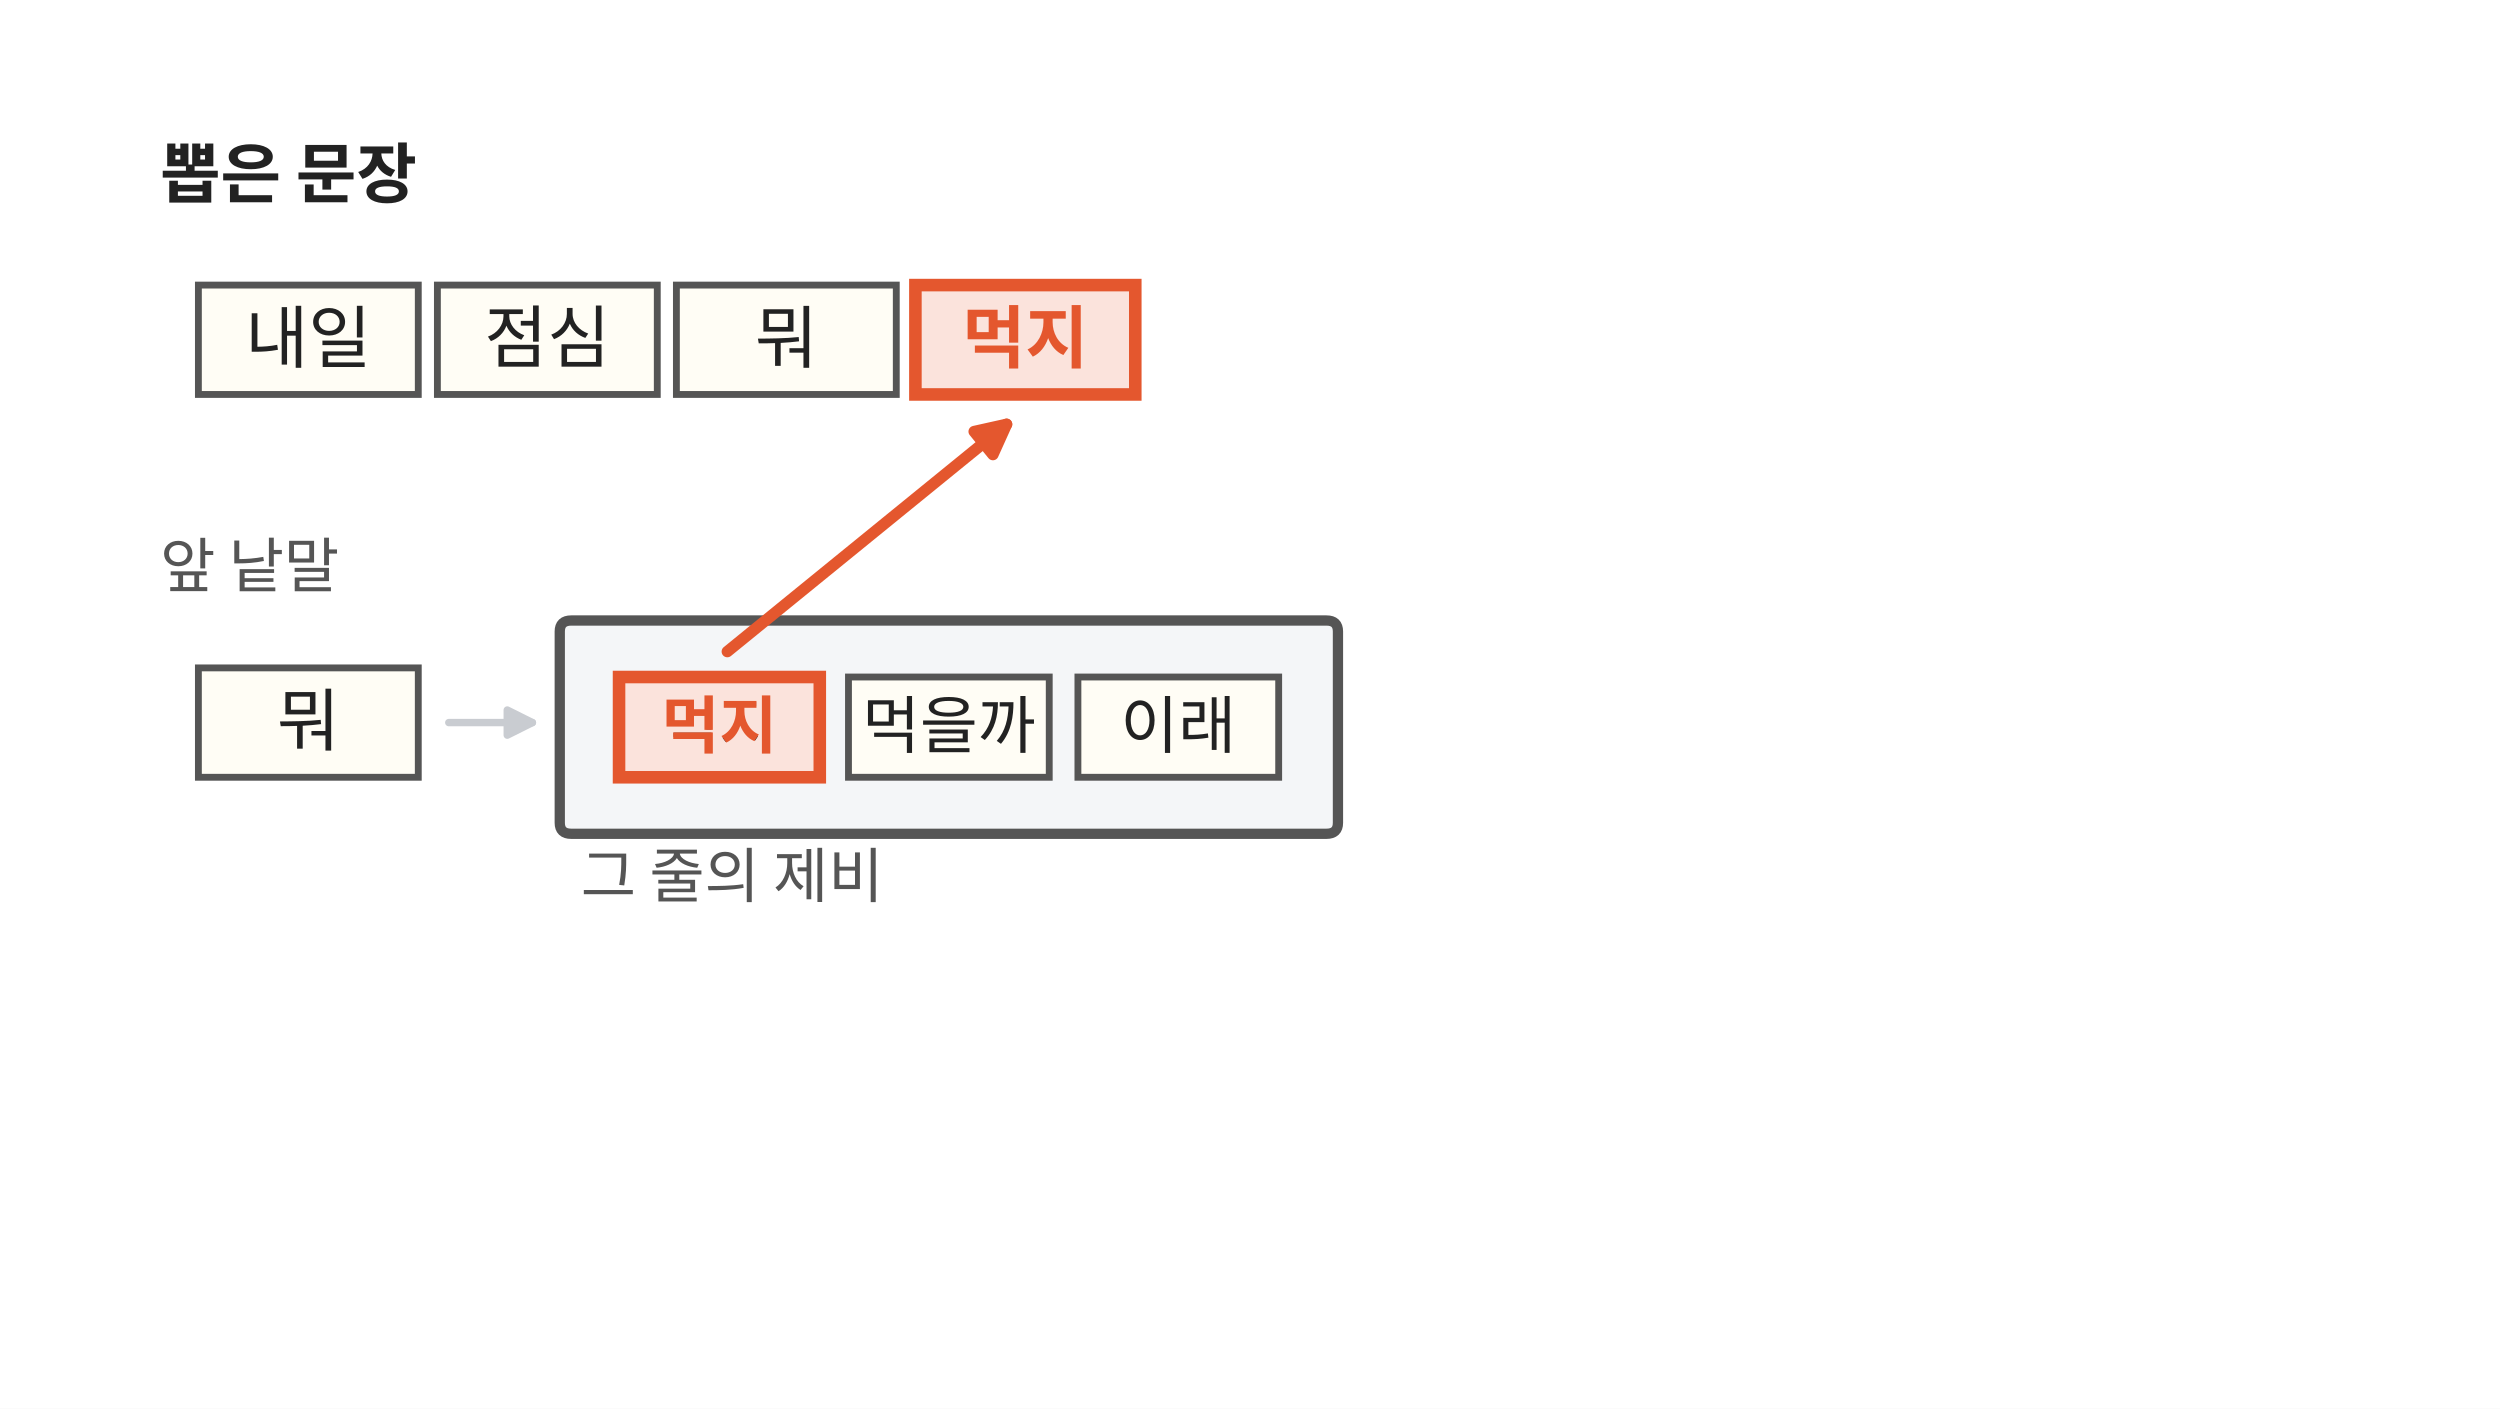
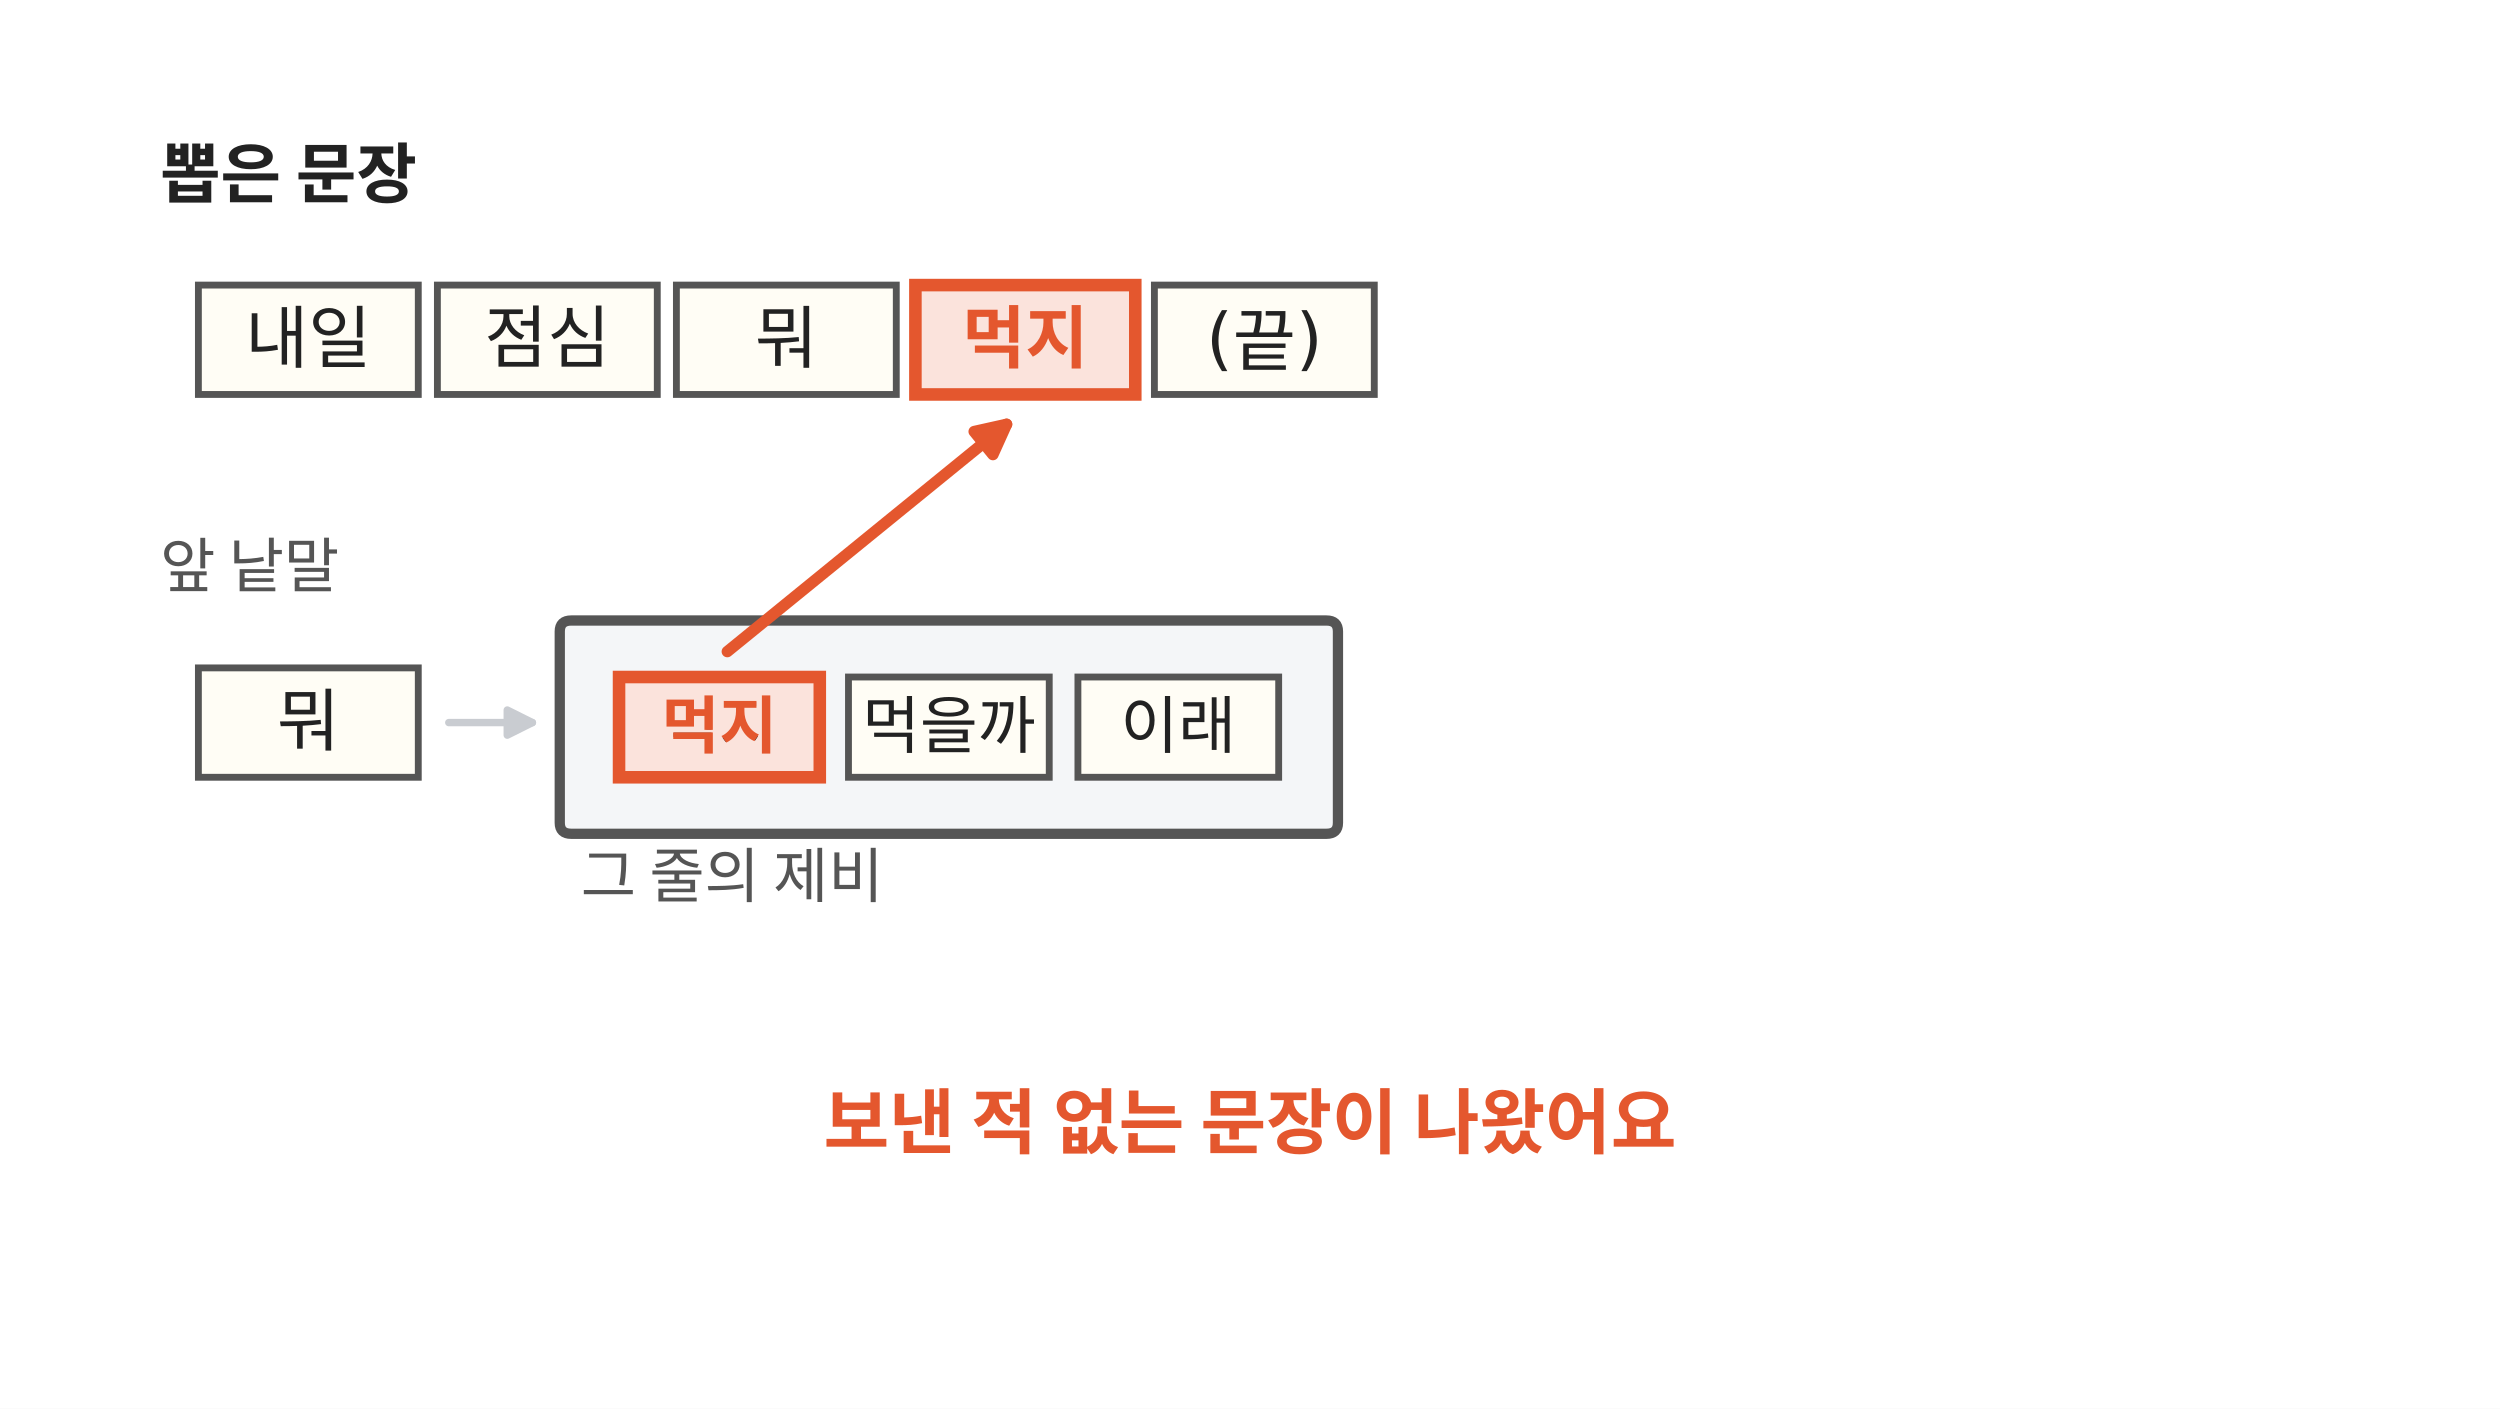
<svg xmlns="http://www.w3.org/2000/svg" width="437.76pt" height="246.672pt" viewBox="0 0 437.76 246.672" version="1.1">
  <defs>
    <style type="text/css">*{stroke-linejoin: round; stroke-linecap: butt}</style>
  </defs>
  <g id="figure_1">
    <g id="patch_1">
      <path d="M 0 246.672  L 437.76 246.672  L 437.76 0  L 0 0  z " style="fill: #ffffff" />
    </g>
    <g id="axes_1">
      <g id="patch_2">
-         <path d="M 18 228.672  L 419.76 228.672  L 419.76 18  L 18 18  L 18 228.672  z " clip-path="url(#p2fee930570)" style="fill: none" />
+         <path d="M 18 228.672  L 419.76 228.672  L 419.76 18  L 18 18  L 18 228.672  z " clip-path="url(#pdf826317e9)" style="fill: none" />
      </g>
      <g id="patch_3">
-         <path d="M 34.74 69.072  L 73.242 69.072  L 73.242 49.92  L 34.74 49.92  z " clip-path="url(#p2fee930570)" style="fill: #fffdf5; stroke: #555555; stroke-width: 1.2; stroke-linejoin: miter" />
+         <path d="M 34.74 69.072  L 73.242 69.072  L 73.242 49.92  L 34.74 49.92  z " clip-path="url(#pdf826317e9)" style="fill: #fffdf5; stroke: #555555; stroke-width: 1.2; stroke-linejoin: miter" />
      </g>
      <g id="patch_4">
-         <path d="M 76.59 69.072  L 115.092 69.072  L 115.092 49.92  L 76.59 49.92  z " clip-path="url(#p2fee930570)" style="fill: #fffdf5; stroke: #555555; stroke-width: 1.2; stroke-linejoin: miter" />
+         <path d="M 76.59 69.072  L 115.092 69.072  L 115.092 49.92  L 76.59 49.92  z " clip-path="url(#pdf826317e9)" style="fill: #fffdf5; stroke: #555555; stroke-width: 1.2; stroke-linejoin: miter" />
      </g>
      <g id="patch_5">
-         <path d="M 118.44 69.072  L 156.942 69.072  L 156.942 49.92  L 118.44 49.92  z " clip-path="url(#p2fee930570)" style="fill: #fffdf5; stroke: #555555; stroke-width: 1.2; stroke-linejoin: miter" />
+         <path d="M 118.44 69.072  L 156.942 69.072  L 156.942 49.92  L 118.44 49.92  z " clip-path="url(#pdf826317e9)" style="fill: #fffdf5; stroke: #555555; stroke-width: 1.2; stroke-linejoin: miter" />
      </g>
      <g id="patch_6">
-         <path d="M 160.29 69.072  L 198.792 69.072  L 198.792 49.92  L 160.29 49.92  z " clip-path="url(#p2fee930570)" style="fill: #fbe3dc; stroke: #e4572e; stroke-width: 2.2; stroke-linejoin: miter" />
+         <path d="M 160.29 69.072  L 198.792 69.072  L 198.792 49.92  L 160.29 49.92  z " clip-path="url(#pdf826317e9)" style="fill: #fbe3dc; stroke: #e4572e; stroke-width: 2.2; stroke-linejoin: miter" />
      </g>
      <g id="patch_7">
-         <path d="M 34.74 136.104  L 73.242 136.104  L 73.242 116.952  L 34.74 116.952  z " clip-path="url(#p2fee930570)" style="fill: #fffdf5; stroke: #555555; stroke-width: 1.2; stroke-linejoin: miter" />
+         <path d="M 202.14 69.072  L 240.642 69.072  L 240.642 49.92  L 202.14 49.92  z " clip-path="url(#pdf826317e9)" style="fill: #fffdf5; stroke: #555555; stroke-width: 1.2; stroke-linejoin: miter" />
      </g>
      <g id="patch_8">
-         <path d="M 78.586 126.528  Q 86.632 126.528 93.224 126.528  " clip-path="url(#p2fee930570)" style="fill: none; stroke: #c9ccd1; stroke-width: 1.3; stroke-linecap: round" />
-         <path d="M 88.824 124.328  L 93.224 126.528  L 88.824 128.728  z " clip-path="url(#p2fee930570)" style="fill: #c9ccd1; stroke: #c9ccd1; stroke-width: 1.3; stroke-linecap: round" />
+         <path d="M 34.74 136.104  L 73.242 136.104  L 73.242 116.952  L 34.74 116.952  z " clip-path="url(#pdf826317e9)" style="fill: #fffdf5; stroke: #555555; stroke-width: 1.2; stroke-linejoin: miter" />
      </g>
      <g id="patch_9">
-         <path d="M 100.026 145.999  L 232.272 145.999  Q 234.281 145.999 234.281 144.084  L 234.281 110.568  Q 234.281 108.653 232.272 108.653  L 100.026 108.653  Q 98.017 108.653 98.017 110.568  L 98.017 144.084  Q 98.017 145.999 100.026 145.999  z " clip-path="url(#p2fee930570)" style="fill: #f4f6f8; stroke: #555555; stroke-width: 1.8; stroke-linejoin: miter" />
+         <path d="M 78.586 126.528  Q 86.632 126.528 93.224 126.528  " clip-path="url(#pdf826317e9)" style="fill: none; stroke: #c9ccd1; stroke-width: 1.3; stroke-linecap: round" />
+         <path d="M 88.824 124.328  L 93.224 126.528  L 88.824 128.728  z " clip-path="url(#pdf826317e9)" style="fill: #c9ccd1; stroke: #c9ccd1; stroke-width: 1.3; stroke-linecap: round" />
      </g>
      <g id="patch_10">
-         <path d="M 108.396 136.104  L 143.55 136.104  L 143.55 118.548  L 108.396 118.548  z " clip-path="url(#p2fee930570)" style="fill: #fffdf5; stroke: #555555; stroke-width: 1.2; stroke-linejoin: miter" />
+         <path d="M 100.026 145.999  L 232.272 145.999  Q 234.281 145.999 234.281 144.084  L 234.281 110.568  Q 234.281 108.653 232.272 108.653  L 100.026 108.653  Q 98.017 108.653 98.017 110.568  L 98.017 144.084  Q 98.017 145.999 100.026 145.999  z " clip-path="url(#pdf826317e9)" style="fill: #f4f6f8; stroke: #555555; stroke-width: 1.8; stroke-linejoin: miter" />
      </g>
      <g id="patch_11">
-         <path d="M 148.572 136.104  L 183.726 136.104  L 183.726 118.548  L 148.572 118.548  z " clip-path="url(#p2fee930570)" style="fill: #fffdf5; stroke: #555555; stroke-width: 1.2; stroke-linejoin: miter" />
+         <path d="M 108.396 136.104  L 143.55 136.104  L 143.55 118.548  L 108.396 118.548  z " clip-path="url(#pdf826317e9)" style="fill: #fffdf5; stroke: #555555; stroke-width: 1.2; stroke-linejoin: miter" />
      </g>
      <g id="patch_12">
-         <path d="M 188.748 136.104  L 223.902 136.104  L 223.902 118.548  L 188.748 118.548  z " clip-path="url(#p2fee930570)" style="fill: #fffdf5; stroke: #555555; stroke-width: 1.2; stroke-linejoin: miter" />
+         <path d="M 148.572 136.104  L 183.726 136.104  L 183.726 118.548  L 148.572 118.548  z " clip-path="url(#pdf826317e9)" style="fill: #fffdf5; stroke: #555555; stroke-width: 1.2; stroke-linejoin: miter" />
      </g>
      <g id="patch_13">
-         <path d="M 108.396 136.104  L 143.55 136.104  L 143.55 118.548  L 108.396 118.548  z " clip-path="url(#p2fee930570)" style="fill: #fbe3dc; stroke: #e4572e; stroke-width: 2.2; stroke-linejoin: miter" />
+         <path d="M 188.748 136.104  L 223.902 136.104  L 223.902 118.548  L 188.748 118.548  z " clip-path="url(#pdf826317e9)" style="fill: #fffdf5; stroke: #555555; stroke-width: 1.2; stroke-linejoin: miter" />
      </g>
      <g id="patch_14">
-         <path d="M 127.357 114.094  Q 152.673 93.491 176.256 74.299  " clip-path="url(#p2fee930570)" style="fill: none; stroke: #e4572e; stroke-width: 2; stroke-linecap: round" />
-         <path d="M 170.581 75.565  L 176.256 74.299  L 173.863 79.598  z " clip-path="url(#p2fee930570)" style="fill: #e4572e; stroke: #e4572e; stroke-width: 2; stroke-linecap: round" />
+         <path d="M 108.396 136.104  L 143.55 136.104  L 143.55 118.548  L 108.396 118.548  z " clip-path="url(#pdf826317e9)" style="fill: #fbe3dc; stroke: #e4572e; stroke-width: 2.2; stroke-linejoin: miter" />
+       </g>
+       <g id="patch_15">
+         <path d="M 127.357 114.094  Q 152.673 93.491 176.256 74.299  " clip-path="url(#pdf826317e9)" style="fill: none; stroke: #e4572e; stroke-width: 2; stroke-linecap: round" />
+         <path d="M 170.581 75.565  L 176.256 74.299  L 173.863 79.598  z " clip-path="url(#pdf826317e9)" style="fill: #e4572e; stroke: #e4572e; stroke-width: 2; stroke-linecap: round" />
      </g>
      <g id="text_1">
        <text style="fill: #222222; font: 700 11.5px 'Apple SD Gothic Neo', 'Noto Sans KR', 'Malgun Gothic', 'DejaVu Sans', 'Bitstream Vera Sans', 'Computer Modern Sans Serif', 'Lucida Grande', 'Verdana', 'Geneva', 'Lucid', 'Arial', 'Helvetica', 'Avant Garde', sans-serif; text-anchor: start" x="28.044" y="34.57" transform="rotate(-0 28.044 34.57019)">뽑은 문장</text>
      </g>
      <g id="text_2">
        <text style="fill: #222222; font: 12px 'Apple SD Gothic Neo', 'Noto Sans KR', 'Malgun Gothic', 'DejaVu Sans', 'Bitstream Vera Sans', 'Computer Modern Sans Serif', 'Lucida Grande', 'Verdana', 'Geneva', 'Lucid', 'Arial', 'Helvetica', 'Avant Garde', sans-serif; text-anchor: middle" x="53.991" y="63.469" transform="rotate(-0 53.991 63.46912)">내일</text>
      </g>
      <g id="text_3">
        <text style="fill: #222222; font: 12px 'Apple SD Gothic Neo', 'Noto Sans KR', 'Malgun Gothic', 'DejaVu Sans', 'Bitstream Vera Sans', 'Computer Modern Sans Serif', 'Lucida Grande', 'Verdana', 'Geneva', 'Lucid', 'Arial', 'Helvetica', 'Avant Garde', sans-serif; text-anchor: middle" x="95.841" y="63.408" transform="rotate(-0 95.841 63.40819)">점심</text>
      </g>
      <g id="text_4">
        <text style="fill: #222222; font: 12px 'Apple SD Gothic Neo', 'Noto Sans KR', 'Malgun Gothic', 'DejaVu Sans', 'Bitstream Vera Sans', 'Computer Modern Sans Serif', 'Lucida Grande', 'Verdana', 'Geneva', 'Lucid', 'Arial', 'Helvetica', 'Avant Garde', sans-serif; text-anchor: middle" x="137.691" y="63.469" transform="rotate(-0 137.691 63.46912)">뭐</text>
      </g>
      <g id="text_5">
        <text style="fill: #e4572e; font: 700 12px 'Apple SD Gothic Neo', 'Noto Sans KR', 'Malgun Gothic', 'DejaVu Sans', 'Bitstream Vera Sans', 'Computer Modern Sans Serif', 'Lucida Grande', 'Verdana', 'Geneva', 'Lucid', 'Arial', 'Helvetica', 'Avant Garde', sans-serif; text-anchor: middle" x="179.541" y="63.469" transform="rotate(-0 179.541 63.46912)">먹지</text>
      </g>
      <g id="text_6">
+         <text style="fill: #222222; font: 12px 'Apple SD Gothic Neo', 'Noto Sans KR', 'Malgun Gothic', 'DejaVu Sans', 'Bitstream Vera Sans', 'Computer Modern Sans Serif', 'Lucida Grande', 'Verdana', 'Geneva', 'Lucid', 'Arial', 'Helvetica', 'Avant Garde', sans-serif; text-anchor: middle" x="221.391" y="63.408" transform="rotate(-0 221.391 63.40819)">(끝)</text>
+       </g>
+       <g id="text_7">
        <text style="fill: #555555; font: 10.5px 'Apple SD Gothic Neo', 'Noto Sans KR', 'Malgun Gothic', 'DejaVu Sans', 'Bitstream Vera Sans', 'Computer Modern Sans Serif', 'Lucida Grande', 'Verdana', 'Geneva', 'Lucid', 'Arial', 'Helvetica', 'Avant Garde', sans-serif; text-anchor: start" x="28.044" y="102.841" transform="rotate(-0 28.044 102.8413)">앞 낱말</text>
      </g>
-       <g id="text_7">
+       <g id="text_8">
        <text style="fill: #222222; font: 12px 'Apple SD Gothic Neo', 'Noto Sans KR', 'Malgun Gothic', 'DejaVu Sans', 'Bitstream Vera Sans', 'Computer Modern Sans Serif', 'Lucida Grande', 'Verdana', 'Geneva', 'Lucid', 'Arial', 'Helvetica', 'Avant Garde', sans-serif; text-anchor: middle" x="53.991" y="130.501" transform="rotate(-0 53.991 130.5011)">뭐</text>
      </g>
-       <g id="text_8">
+       <g id="text_9">
        <text style="fill: #555555; font: 10.5px 'Apple SD Gothic Neo', 'Noto Sans KR', 'Malgun Gothic', 'DejaVu Sans', 'Bitstream Vera Sans', 'Computer Modern Sans Serif', 'Lucida Grande', 'Verdana', 'Geneva', 'Lucid', 'Arial', 'Helvetica', 'Avant Garde', sans-serif; text-anchor: start" x="101.7" y="157.136" transform="rotate(-0 101.7 157.1365)">그 줄의 제비</text>
      </g>
-       <g id="text_9">
+       <g id="text_10">
        <text style="fill: #222222; font: 11px 'Apple SD Gothic Neo', 'Noto Sans KR', 'Malgun Gothic', 'DejaVu Sans', 'Bitstream Vera Sans', 'Computer Modern Sans Serif', 'Lucida Grande', 'Verdana', 'Geneva', 'Lucid', 'Arial', 'Helvetica', 'Avant Garde', sans-serif; text-anchor: middle" x="125.973" y="130.968" transform="rotate(-0 125.973 130.968)">먹지</text>
      </g>
-       <g id="text_10">
+       <g id="text_11">
        <text style="fill: #222222; font: 11px 'Apple SD Gothic Neo', 'Noto Sans KR', 'Malgun Gothic', 'DejaVu Sans', 'Bitstream Vera Sans', 'Computer Modern Sans Serif', 'Lucida Grande', 'Verdana', 'Geneva', 'Lucid', 'Arial', 'Helvetica', 'Avant Garde', sans-serif; text-anchor: middle" x="166.149" y="130.968" transform="rotate(-0 166.149 130.968)">먹을까</text>
      </g>
-       <g id="text_11">
+       <g id="text_12">
        <text style="fill: #222222; font: 11px 'Apple SD Gothic Neo', 'Noto Sans KR', 'Malgun Gothic', 'DejaVu Sans', 'Bitstream Vera Sans', 'Computer Modern Sans Serif', 'Lucida Grande', 'Verdana', 'Geneva', 'Lucid', 'Arial', 'Helvetica', 'Avant Garde', sans-serif; text-anchor: middle" x="206.325" y="130.968" transform="rotate(-0 206.325 130.968)">이래</text>
      </g>
-       <g id="text_12">
+       <g id="text_13">
        <text style="fill: #e4572e; font: 700 11px 'Apple SD Gothic Neo', 'Noto Sans KR', 'Malgun Gothic', 'DejaVu Sans', 'Bitstream Vera Sans', 'Computer Modern Sans Serif', 'Lucida Grande', 'Verdana', 'Geneva', 'Lucid', 'Arial', 'Helvetica', 'Avant Garde', sans-serif; text-anchor: middle" x="125.973" y="130.968" transform="rotate(-0 125.973 130.968)">먹지</text>
+       </g>
+       <g id="text_14">
+         <text style="fill: #e4572e; font: 700 12.5px 'Apple SD Gothic Neo', 'Noto Sans KR', 'Malgun Gothic', 'DejaVu Sans', 'Bitstream Vera Sans', 'Computer Modern Sans Serif', 'Lucida Grande', 'Verdana', 'Geneva', 'Lucid', 'Arial', 'Helvetica', 'Avant Garde', sans-serif; text-anchor: middle" x="218.88" y="201.016" transform="rotate(-0 218.88 201.0157)">보낸 적 없는 문장이 나왔어요</text>
      </g>
    </g>
  </g>
  <defs>
-     <clipPath id="p2fee930570">
+     <clipPath id="pdf826317e9">
      <rect x="18" y="18" width="401.76" height="210.672" />
    </clipPath>
  </defs>
</svg>
